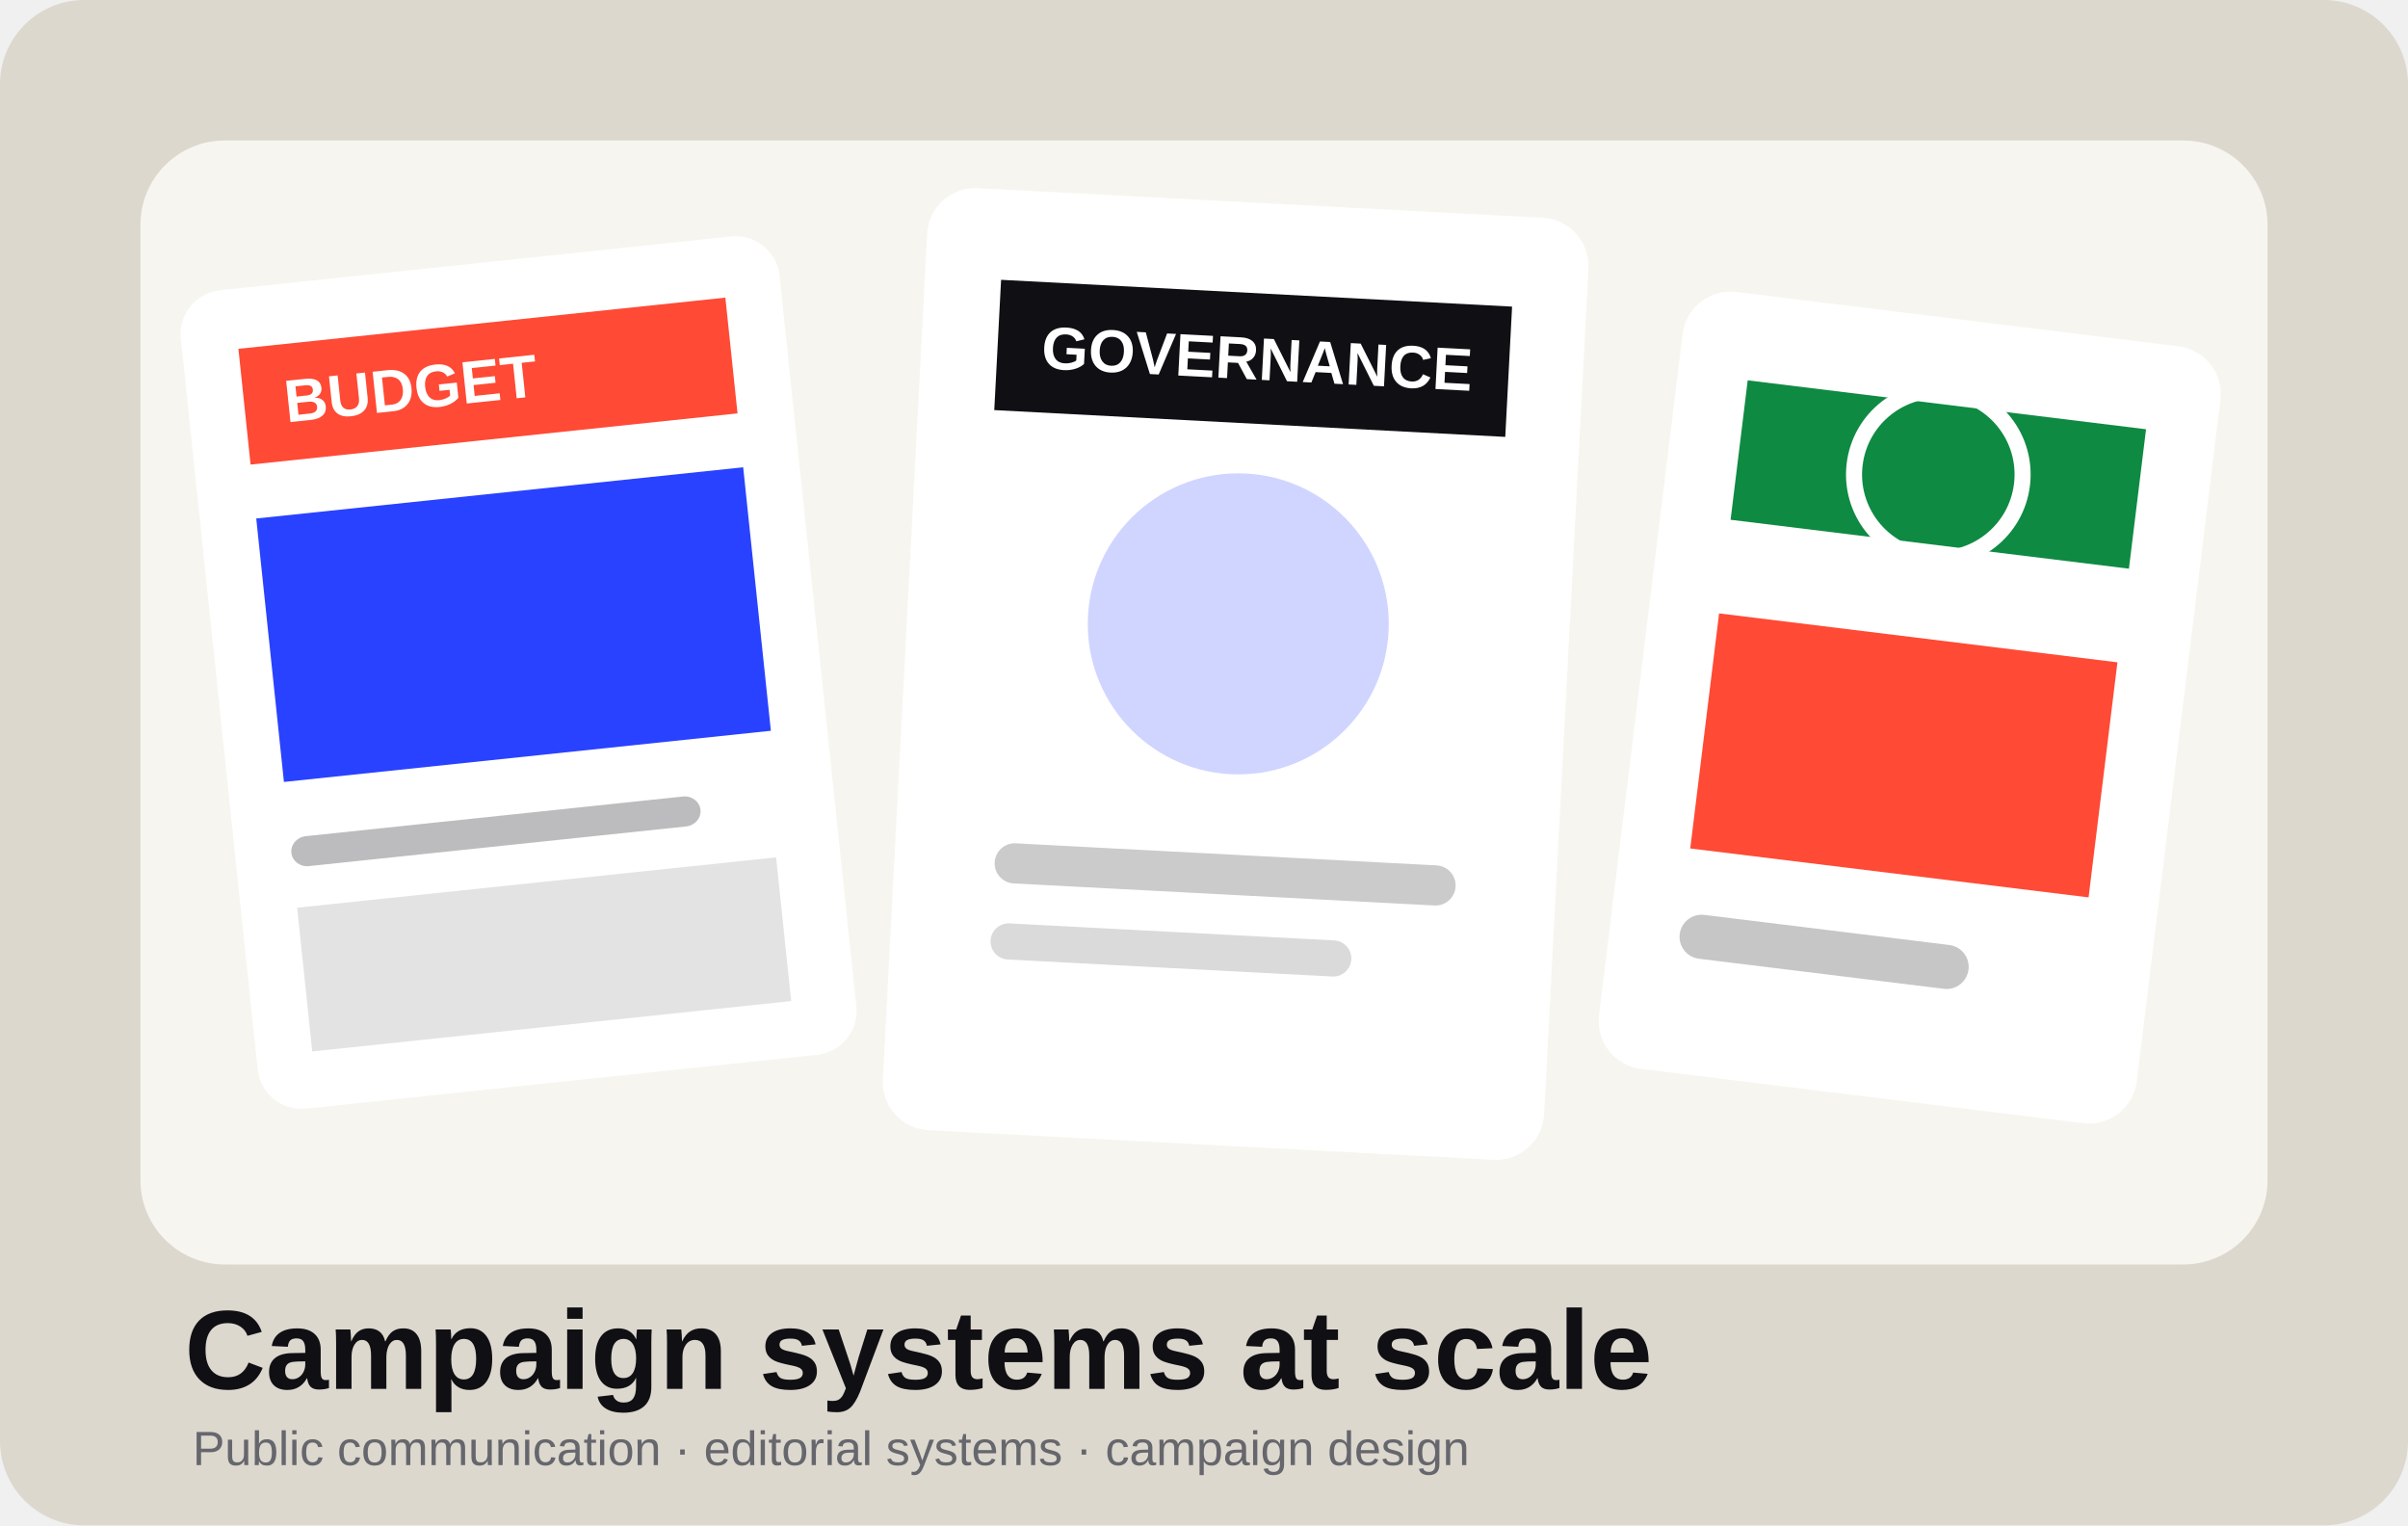
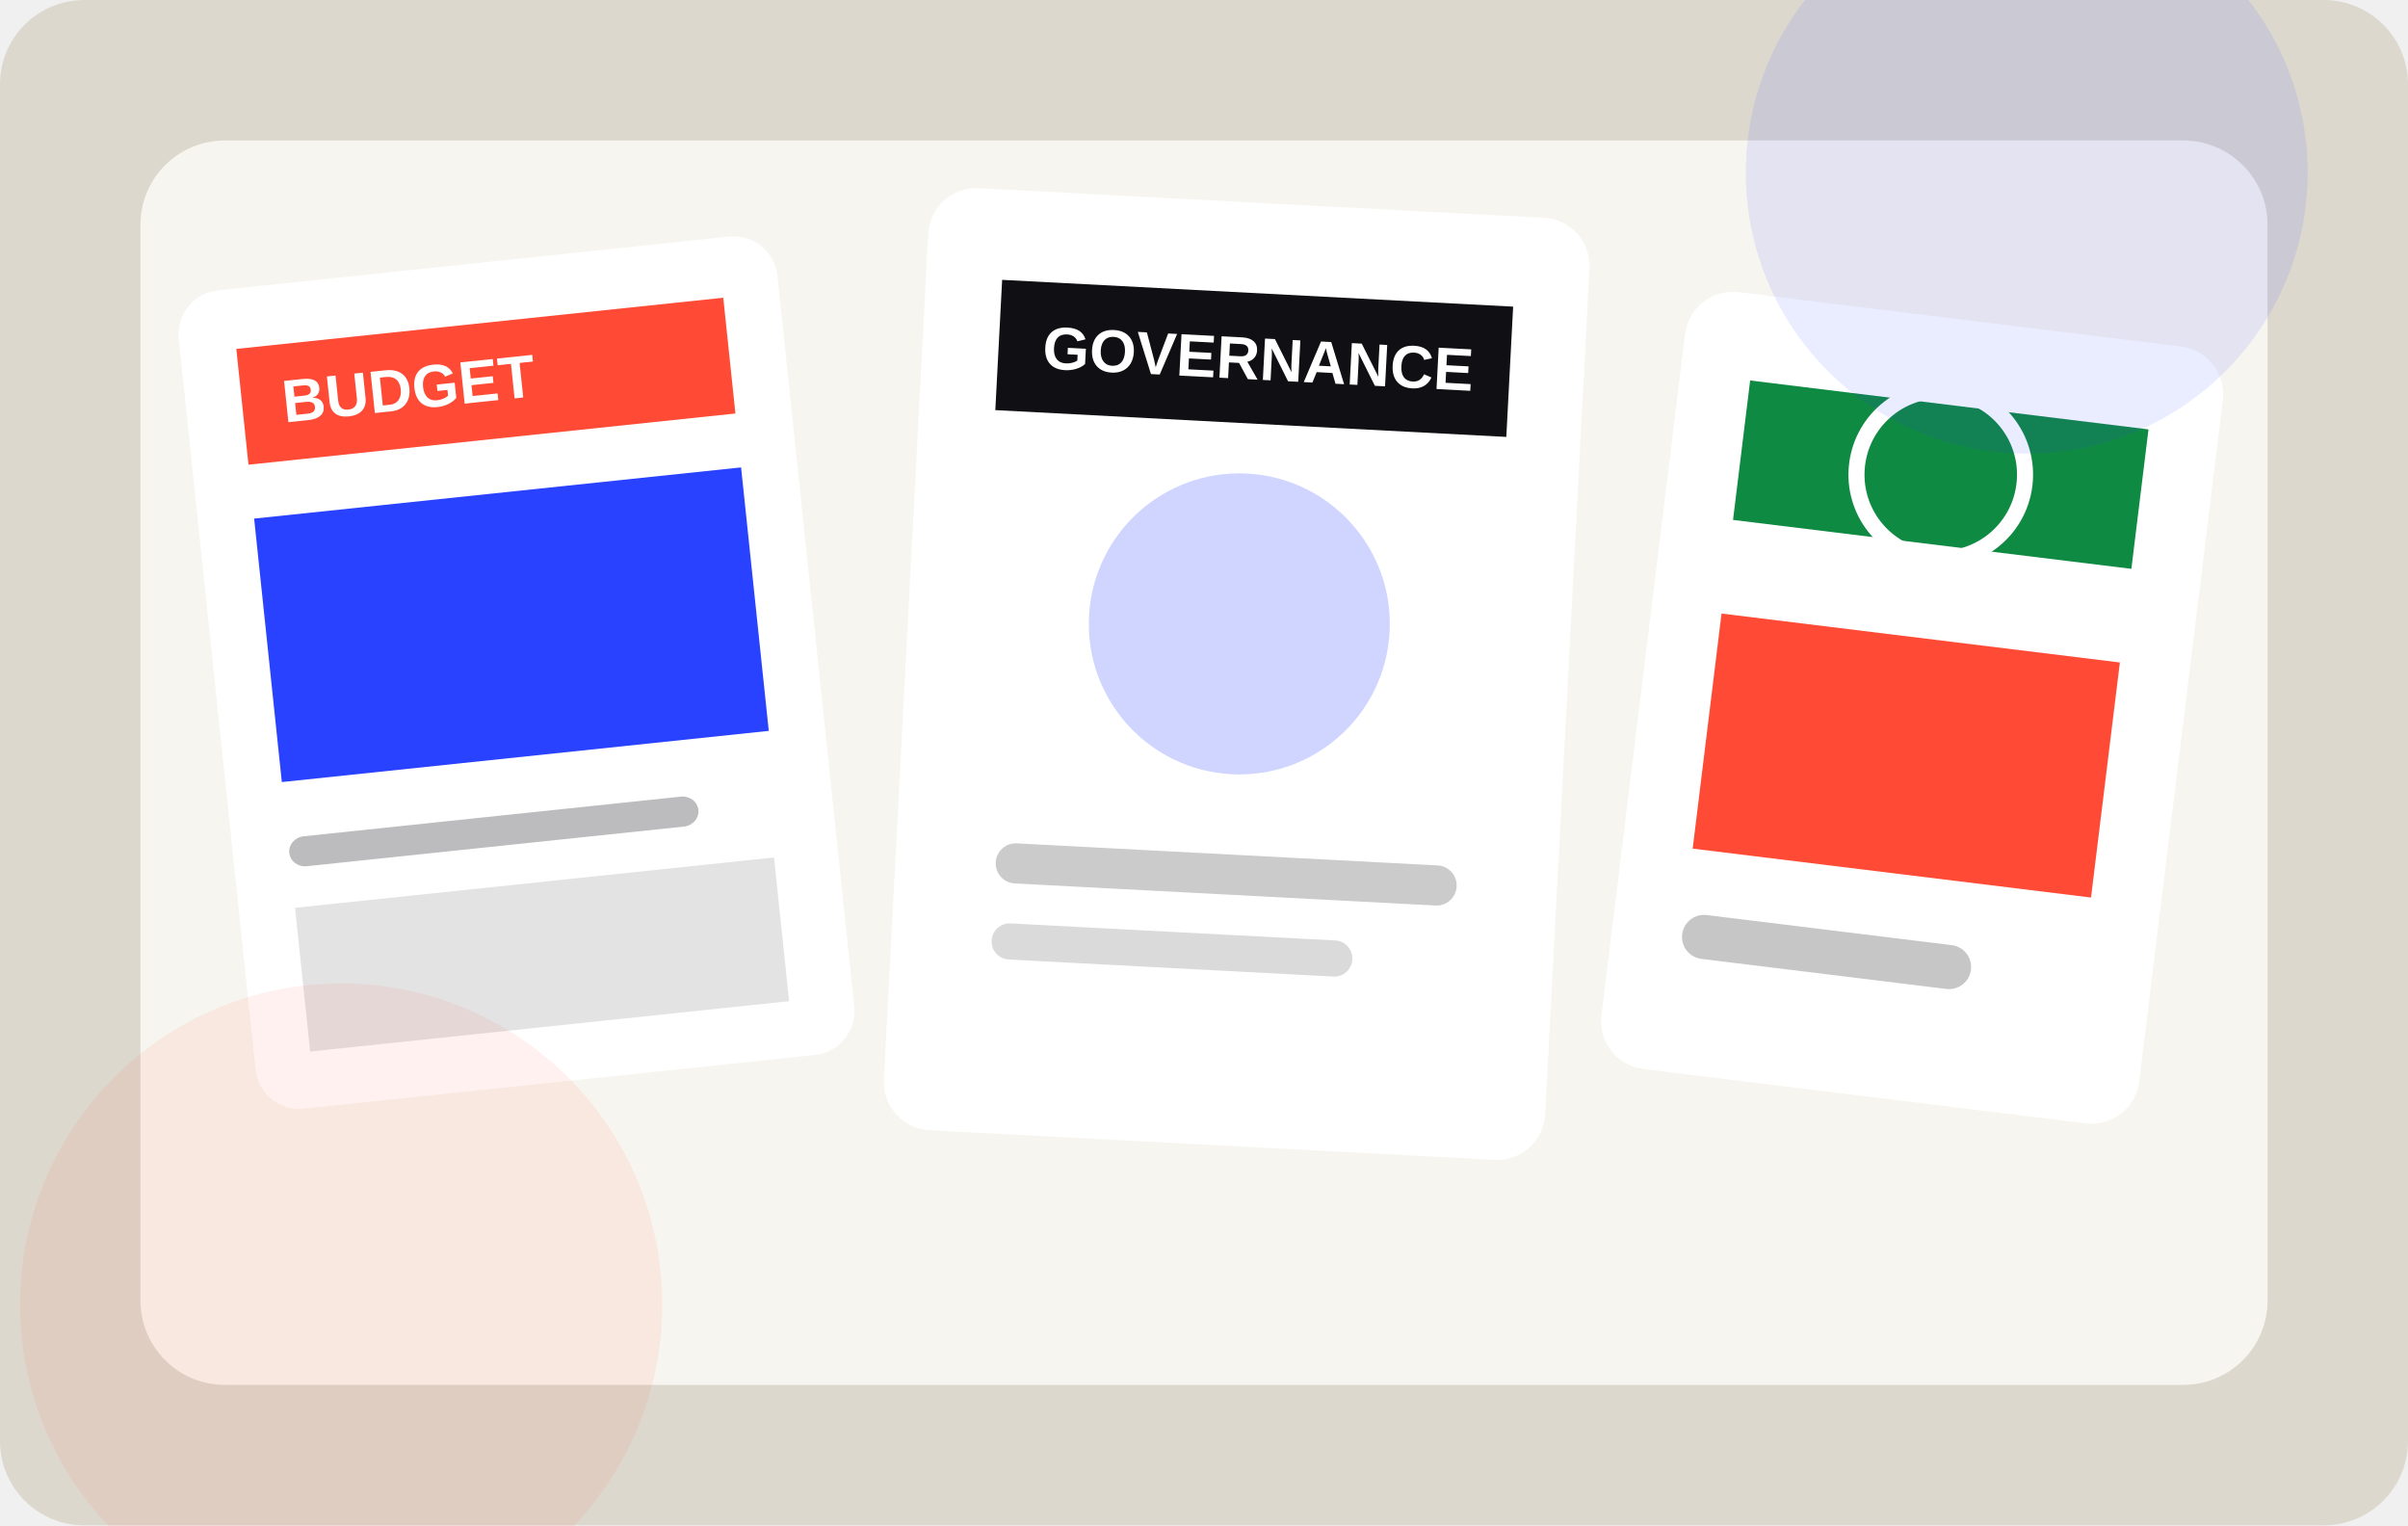
<svg xmlns="http://www.w3.org/2000/svg" width="1200" height="760" viewBox="0 0 1200 760" role="img" aria-label="Campaign systems visual preview">
  <rect width="1200" height="760" rx="42" fill="#ddd8ce" />
-   <rect x="70" y="70" width="1060" height="560" rx="42" fill="#f7f5ef" />
-   <g transform="rotate(-6 260 350)">
+   <rect x="70" y="70" width="1060" height="620" rx="42" fill="#f7f5ef" />
+   <g transform="rotate(-6 260 360)">
    <rect x="110" y="130" width="300" height="410" rx="22" fill="#fff" />
    <rect x="138" y="160" width="244" height="58" fill="#ff4a35" />
    <text x="158" y="199" fill="#fff" font-family="Arial" font-weight="900" font-size="30">BUDGET</text>
    <rect x="138" y="245" width="244" height="132" fill="#2942ff" />
    <rect x="138" y="405" width="205" height="15" rx="8" fill="#101014" opacity=".28" />
    <rect x="138" y="440" width="240" height="72" fill="#101014" opacity=".12" />
  </g>
-   <g transform="rotate(3 600 350)">
+   <g transform="rotate(3 600 360)">
    <rect x="450" y="100" width="330" height="470" rx="24" fill="#fff" />
    <rect x="488" y="145" width="255" height="65" fill="#101014" />
    <text x="510" y="188" fill="#fff" font-family="Arial" font-weight="900" font-size="30">GOVERNANCE</text>
    <circle cx="615" cy="310" r="75" fill="#2942ff" opacity=".22" />
    <rect x="500" y="425" width="230" height="20" rx="10" fill="#101014" opacity=".22" />
    <rect x="500" y="465" width="180" height="18" rx="9" fill="#101014" opacity=".16" />
  </g>
-   <g transform="rotate(7 930 365)">
+   <g transform="rotate(7 930 375)">
    <rect x="815" y="155" width="270" height="390" rx="24" fill="#fff" />
    <rect x="850" y="198" width="200" height="70" fill="#0f8a42" />
    <circle cx="950" cy="233" r="42" fill="none" stroke="#fff" stroke-width="8" />
    <rect x="850" y="315" width="200" height="118" fill="#ff4a35" />
    <rect x="850" y="465" width="145" height="22" rx="11" fill="#101014" opacity=".24" />
  </g>
-   <text x="92" y="692" fill="#101014" font-family="Arial" font-weight="900" font-size="56">Campaign systems at scale</text>
-   <text x="96" y="730" fill="#66666d" font-family="Arial" font-size="24">Public communication · editorial systems · campaign design</text>
+   <circle cx="1010" cy="86" r="140" fill="#2942ff" opacity=".10" />
+   <circle cx="170" cy="650" r="160" fill="#ff4a35" opacity=".08" />
</svg>
